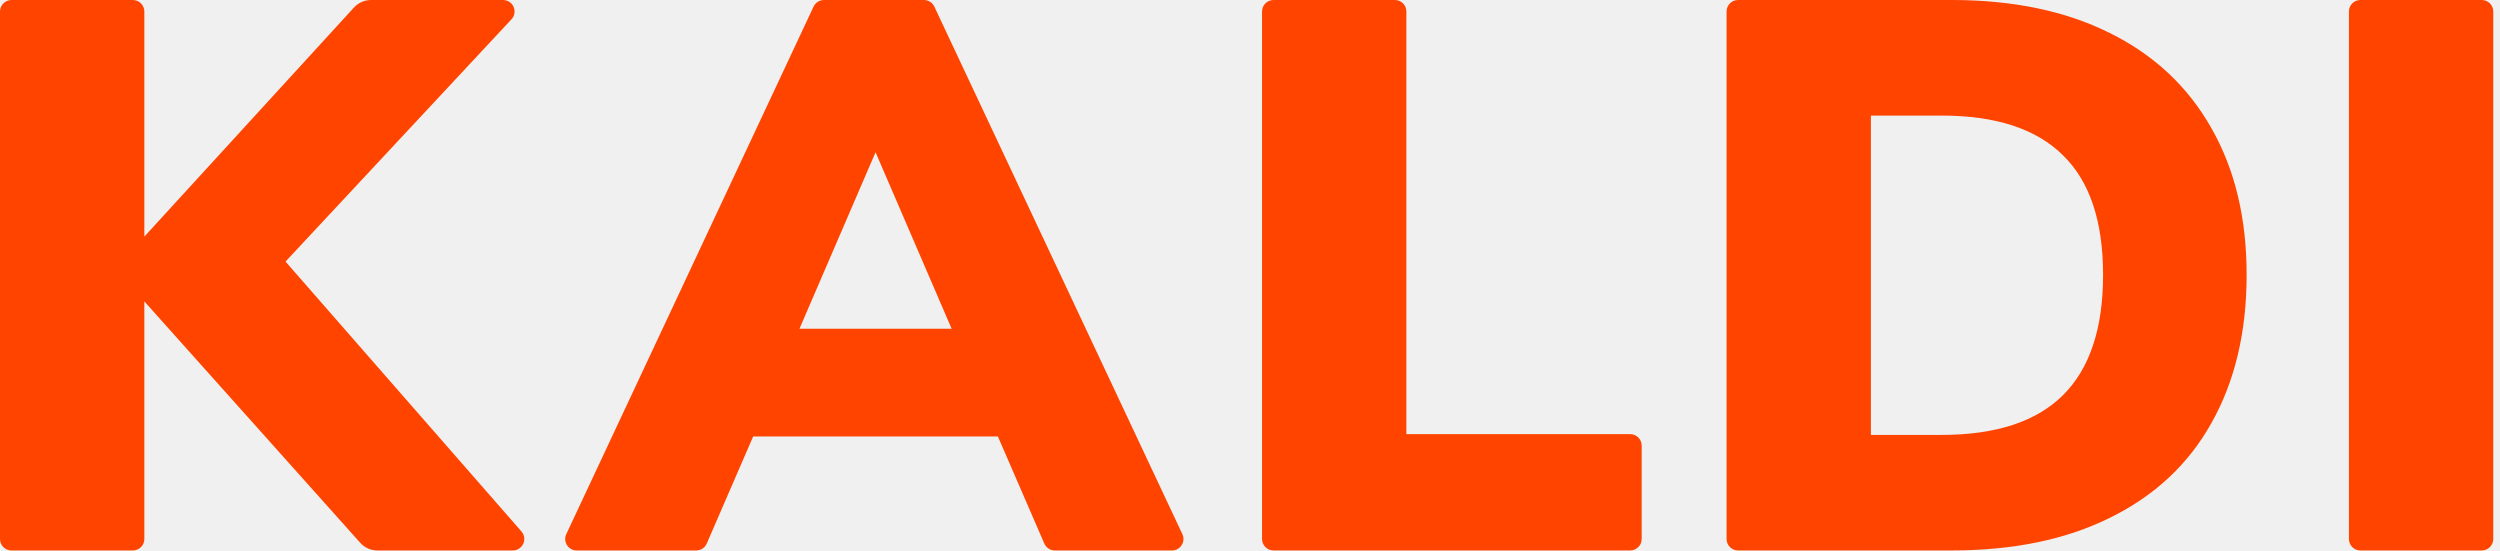
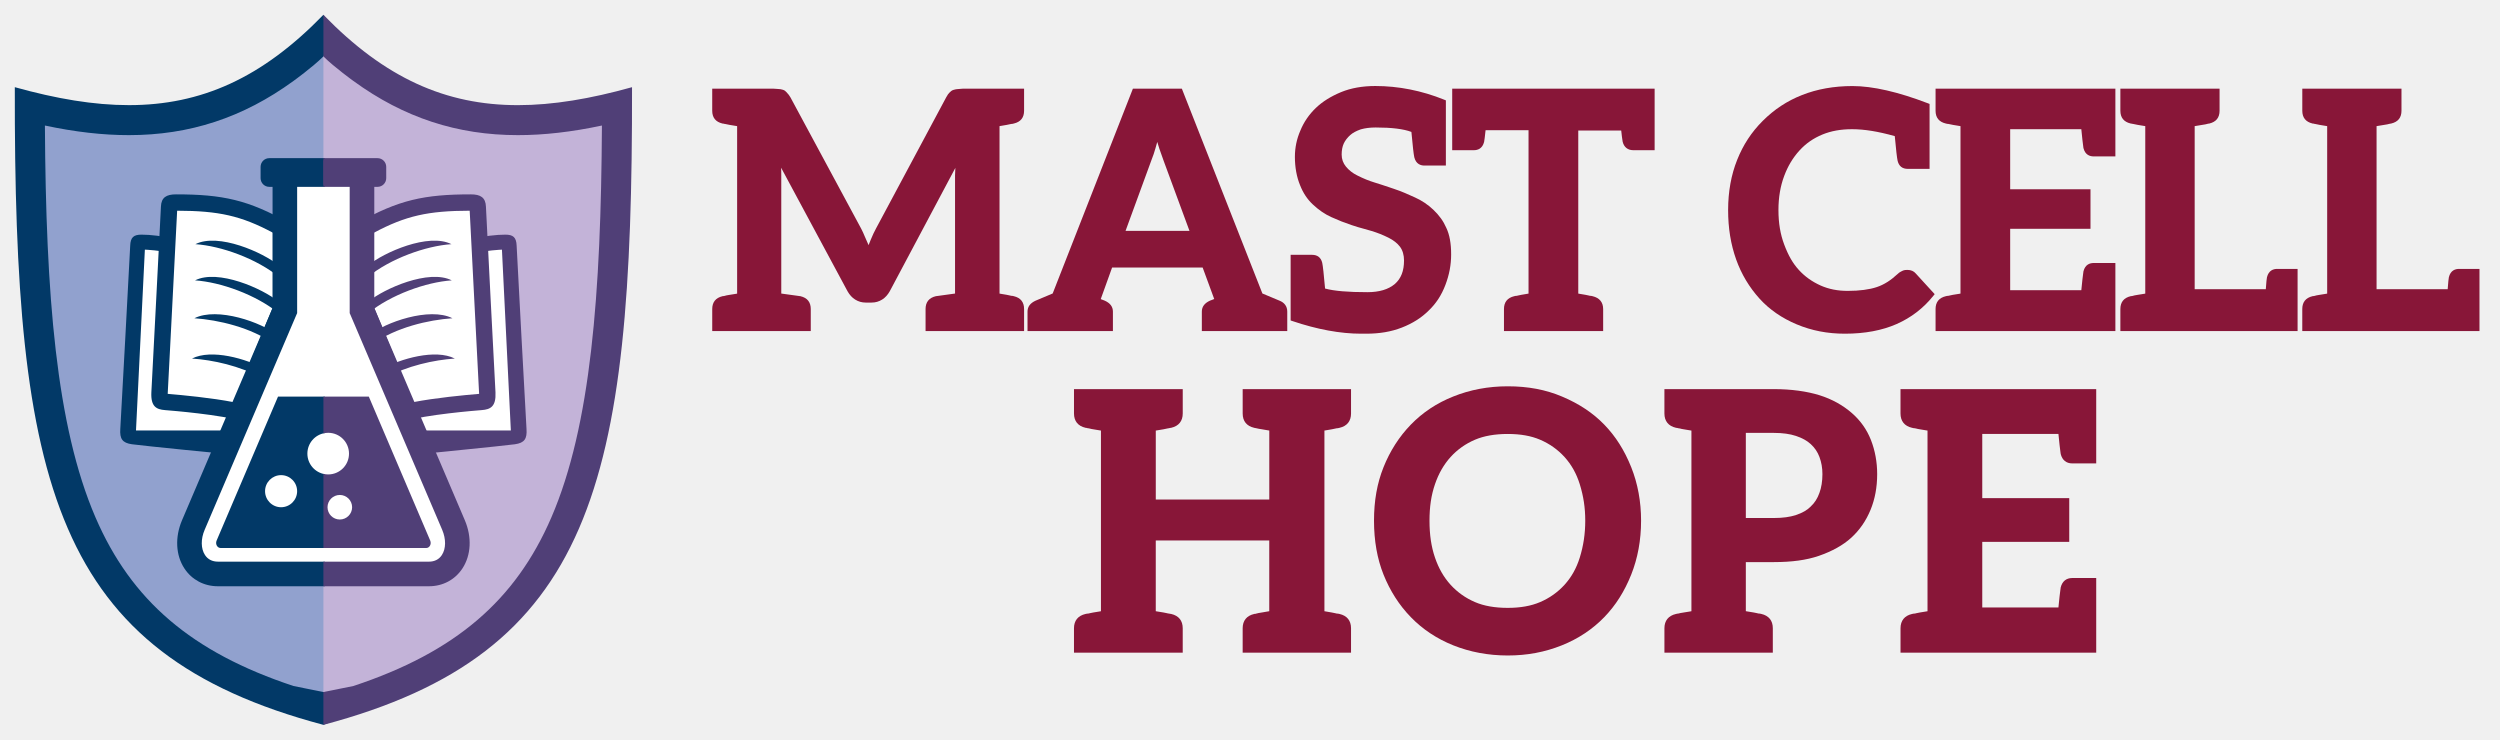
- <svg xmlns="http://www.w3.org/2000/svg" xmlns:xlink="http://www.w3.org/1999/xlink" viewBox="0 0 109 24">
-   <g transform="translate(-1470)">
-     <g style="mix-blend-mode:normal" transform="translate(1470)" fill="#f40">
-       <use xlink:href="#b" style="mix-blend-mode:normal" />
-       <use xlink:href="#c" style="mix-blend-mode:normal" />
-       <use xlink:href="#d" style="mix-blend-mode:normal" />
-       <use xlink:href="#e" style="mix-blend-mode:normal" />
-       <use xlink:href="#f" style="mix-blend-mode:normal" />
+ <svg xmlns="http://www.w3.org/2000/svg" viewBox="0 0 169 50">
+   <g>
+     <path fill="#881638" d="M69.228,22.381h-6.66v-1.49c0-0.467,0.234-0.759,0.696-0.869l0.021-0.005h0.021   c0.044-0.003,0.405-0.051,1.255-0.173v-7.992c0-0.103,0.006-0.205,0.012-0.305c0.004-0.066,0.008-0.131,0.01-0.199l-4.436,8.342   c-0.133,0.238-0.313,0.436-0.508,0.557c-0.221,0.139-0.457,0.207-0.719,0.207h-0.398c-0.263,0-0.498-0.068-0.718-0.207   c-0.197-0.121-0.376-0.318-0.508-0.553l-4.494-8.357c0.012,0.18,0.012,0.355,0.012,0.516v7.991c0.729,0.104,1.202,0.17,1.261,0.174   h0.021l0.015,0.005c0.463,0.11,0.697,0.402,0.697,0.869v1.49h-6.661v-1.49c0-0.467,0.234-0.759,0.695-0.869l0.021-0.005h0.021   c0.017,0,0.037,0,0.075-0.01c0.078-0.028,0.197-0.051,0.365-0.077c0.097-0.015,0.233-0.035,0.386-0.062   c0.039-0.006,0.079-0.013,0.12-0.02V8.526c-0.04-0.004-0.081-0.011-0.119-0.019c-0.152-0.028-0.289-0.049-0.387-0.064   c-0.088-0.014-0.161-0.029-0.219-0.045c-0.034-0.01-0.075-0.018-0.089-0.018L48.99,8.379l-0.032-0.008   c-0.038-0.014-0.059-0.014-0.075-0.014h-0.021l-0.021-0.006c-0.461-0.109-0.695-0.398-0.695-0.865V5.992h4.106   c0.08,0,0.159,0.008,0.229,0.015c0.048,0.005,0.094,0.009,0.126,0.009c0.108,0,0.235,0.024,0.316,0.053   c0.119,0.031,0.188,0.107,0.245,0.164c0.01,0.013,0.021,0.025,0.033,0.039c0.077,0.075,0.154,0.178,0.227,0.299l4.79,8.891   c0.092,0.172,0.164,0.34,0.233,0.506c0.035,0.078,0.067,0.156,0.105,0.239c0.052,0.116,0.106,0.239,0.159,0.364   c0.046-0.121,0.093-0.236,0.145-0.359c0.128-0.311,0.239-0.549,0.361-0.771l4.741-8.86c0.018-0.029,0.031-0.053,0.042-0.071   c0.051-0.09,0.098-0.17,0.167-0.236c0.076-0.078,0.17-0.172,0.308-0.205c0.094-0.025,0.198-0.051,0.312-0.051   c0.029,0,0.069-0.004,0.114-0.009C64.968,6,65.04,5.992,65.123,5.992h4.105v1.494c0,0.467-0.233,0.756-0.695,0.865l-0.028,0.006   c-0.03,0.009-0.08,0.023-0.147,0.023c-0.013,0-0.054,0.008-0.088,0.018c-0.058,0.016-0.131,0.031-0.217,0.045   c-0.087,0.013-0.191,0.033-0.314,0.054c-0.055,0.011-0.11,0.021-0.171,0.028v11.322c0.061,0.012,0.117,0.02,0.171,0.029   c0.123,0.023,0.229,0.04,0.314,0.053c0.086,0.014,0.159,0.031,0.217,0.046c0.034,0.009,0.075,0.021,0.089,0.021l0,0   c0.067,0,0.117,0.012,0.146,0.02l0.028,0.006c0.462,0.11,0.695,0.402,0.695,0.869V22.381z" />
+     <path fill="#881638" d="M87.018,22.381h-5.774v-1.314c0-0.33,0.18-0.573,0.55-0.743c0.02-0.011,0.049-0.022,0.099-0.037   c0.048-0.019,0.11-0.044,0.189-0.074l-0.03-0.079l-0.753-2.049h-6.121l-0.768,2.135c0.071,0.027,0.13,0.05,0.175,0.067   c0.047,0.015,0.078,0.026,0.102,0.04c0.366,0.167,0.546,0.41,0.546,0.74v1.314h-5.773v-1.314c0-0.33,0.179-0.573,0.549-0.743   l0.01-0.004c0.086-0.034,0.379-0.159,0.821-0.345l0.321-0.135l5.424-13.848h3.307l5.446,13.848l0.332,0.139   c0.437,0.184,0.727,0.308,0.812,0.341c0.351,0.134,0.537,0.392,0.537,0.747V22.381z M76.087,15.607h4.322l-1.746-4.736   c-0.048-0.13-0.096-0.266-0.146-0.412c-0.044-0.127-0.091-0.262-0.144-0.407c-0.051-0.144-0.097-0.299-0.142-0.458   c-0.045,0.149-0.088,0.298-0.125,0.441c-0.071,0.27-0.157,0.494-0.232,0.691c-0.021,0.057-0.042,0.112-0.062,0.168L76.087,15.607z" />
+     <path fill="#881638" d="M92.35,22.558h-0.333c-1.41,0-2.972-0.287-4.646-0.853l-0.124-0.042v-4.437h1.447   c0.367,0,0.599,0.181,0.688,0.537c0.045,0.205,0.107,0.757,0.193,1.742c0.612,0.167,1.551,0.246,2.862,0.246   c0.801,0,1.423-0.187,1.852-0.553c0.419-0.361,0.623-0.879,0.623-1.588c0-0.369-0.094-0.695-0.274-0.932   c-0.176-0.234-0.438-0.44-0.776-0.609c-0.376-0.188-0.739-0.332-1.145-0.455c-0.157-0.047-0.317-0.092-0.479-0.137   c-0.29-0.079-0.59-0.161-0.88-0.264c-0.444-0.148-0.892-0.323-1.366-0.539c-0.429-0.193-0.848-0.48-1.246-0.854   c-0.375-0.351-0.658-0.779-0.865-1.309c-0.227-0.549-0.346-1.209-0.346-1.904c0-0.624,0.125-1.223,0.37-1.78   c0.226-0.563,0.593-1.101,1.061-1.544c0.444-0.422,1-0.769,1.696-1.058c0.663-0.272,1.438-0.411,2.308-0.411   c1.571,0,3.138,0.312,4.656,0.924l0.115,0.047v4.407h-1.446c-0.252,0-0.574-0.097-0.689-0.562   c-0.046-0.207-0.108-0.765-0.195-1.712c-0.519-0.198-1.33-0.3-2.418-0.3c-0.388,0-0.707,0.043-1.008,0.127   c-0.312,0.11-0.544,0.238-0.707,0.384c-0.196,0.173-0.349,0.374-0.443,0.579c-0.091,0.199-0.139,0.455-0.139,0.742   c0,0.307,0.098,0.579,0.291,0.814c0.198,0.242,0.453,0.443,0.761,0.594c0.427,0.217,0.798,0.365,1.166,0.477   c0.334,0.1,0.662,0.212,1.008,0.327c0.115,0.038,0.231,0.077,0.349,0.119c0.475,0.155,0.928,0.361,1.368,0.56   c0.46,0.205,0.88,0.484,1.247,0.831c0.399,0.375,0.689,0.778,0.887,1.237c0.216,0.456,0.324,1.038,0.324,1.778   c0,0.719-0.124,1.381-0.39,2.079c-0.26,0.689-0.63,1.254-1.129,1.729c-0.482,0.482-1.092,0.87-1.811,1.148   C94.049,22.424,93.26,22.558,92.35,22.558z" />
+     <path fill="#881638" d="M108.373,22.381h-6.705v-1.49c0-0.467,0.234-0.759,0.697-0.869l0.027-0.006   c0.031-0.008,0.082-0.02,0.148-0.02c0.012,0,0.055-0.012,0.087-0.021c0.06-0.015,0.133-0.032,0.219-0.046   c0.085-0.013,0.191-0.029,0.314-0.053c0.053-0.01,0.11-0.018,0.169-0.029V8.802h-2.904c-0.043,0.442-0.083,0.702-0.097,0.774   l-0.002,0.016c-0.117,0.463-0.438,0.561-0.688,0.561h-1.469v-4.16h13.684v4.16h-1.449c-0.362,0-0.621-0.205-0.709-0.561   l-0.004-0.016c-0.036-0.211-0.067-0.466-0.097-0.754h-2.903v11.025c0.059,0.012,0.116,0.02,0.17,0.029   c0.122,0.023,0.229,0.04,0.312,0.053c0.089,0.014,0.161,0.031,0.219,0.046c0.034,0.009,0.076,0.021,0.089,0.021l0,0   c0.065,0,0.116,0.012,0.147,0.02l0.027,0.006c0.471,0.112,0.718,0.41,0.718,0.869V22.381z" />
+     <path fill="#881638" d="M124.716,22.558c-1.175,0-2.242-0.206-3.262-0.633c-0.996-0.417-1.839-1-2.502-1.729   c-0.702-0.774-1.236-1.668-1.588-2.656c-0.366-1.027-0.543-2.121-0.543-3.342c0-1.234,0.206-2.377,0.611-3.39   c0.406-1.019,0.971-1.879,1.725-2.633c0.783-0.781,1.652-1.354,2.655-1.748c1.013-0.403,2.162-0.61,3.412-0.61   c1.373,0,3.086,0.393,5.097,1.163l0.118,0.046v4.39h-1.472c-0.366,0-0.598-0.181-0.687-0.54c-0.045-0.2-0.107-0.734-0.193-1.674   c-1.11-0.313-2.054-0.468-2.886-0.468c-0.763,0-1.421,0.118-2.011,0.362c-0.611,0.254-1.118,0.606-1.552,1.084   c-0.44,0.485-0.777,1.045-1.027,1.715c-0.257,0.683-0.388,1.457-0.388,2.303c0,0.874,0.127,1.637,0.388,2.33   c0.279,0.743,0.582,1.272,0.983,1.711c0.411,0.455,0.899,0.801,1.489,1.066c0.554,0.242,1.135,0.359,1.83,0.359   c0.396,0,0.762-0.023,1.084-0.066c0.331-0.045,0.625-0.106,0.875-0.192c0.238-0.078,0.492-0.2,0.734-0.355   c0.21-0.133,0.441-0.314,0.706-0.557c0.082-0.081,0.189-0.136,0.285-0.183c0.129-0.065,0.251-0.065,0.349-0.065   c0.235,0,0.431,0.083,0.562,0.244l1.276,1.395l-0.1,0.124c-0.666,0.829-1.495,1.464-2.462,1.892   C127.234,22.338,126.056,22.558,124.716,22.558z" />
+     <path fill="#881638" d="M143,22.381h-12.156v-1.49c0-0.467,0.234-0.759,0.697-0.869l0.028-0.006c0.03-0.008,0.081-0.02,0.147-0.02   c0.014,0,0.055-0.012,0.087-0.021c0.059-0.015,0.132-0.032,0.218-0.046c0.1-0.015,0.233-0.036,0.389-0.062   c0.038-0.006,0.077-0.013,0.119-0.02V8.526c-0.042-0.004-0.081-0.011-0.118-0.019c-0.155-0.028-0.29-0.049-0.39-0.064   c-0.086-0.014-0.159-0.029-0.218-0.045c-0.033-0.01-0.074-0.018-0.089-0.018l0,0c-0.064,0-0.115-0.015-0.145-0.023l-0.028-0.006   c-0.463-0.109-0.697-0.398-0.697-0.865V5.992H143v4.581h-1.47c-0.25,0-0.572-0.098-0.688-0.561l-0.005-0.024l-0.011-0.092   c-0.025-0.197-0.077-0.586-0.129-1.163h-4.809v4.061h5.429v2.673h-5.429v4.152h4.809c0.053-0.577,0.104-0.969,0.129-1.163   l0.016-0.115c0.116-0.464,0.438-0.562,0.688-0.562H143V22.381z" />
+     <path fill="#881638" d="M155.316,22.381h-11.979v-1.49c0-0.467,0.234-0.759,0.698-0.869l0.021-0.005h0.021   c0.015,0,0.035,0,0.074-0.01c0.076-0.028,0.196-0.051,0.364-0.077c0.099-0.015,0.233-0.036,0.387-0.062   c0.039-0.006,0.078-0.013,0.118-0.02V8.526c-0.04-0.004-0.079-0.011-0.117-0.019c-0.154-0.028-0.289-0.049-0.388-0.064   c-0.087-0.014-0.159-0.029-0.219-0.045c-0.032-0.01-0.074-0.018-0.089-0.018l-0.025-0.002l-0.031-0.008   c-0.039-0.014-0.06-0.014-0.074-0.014h-0.021l-0.021-0.006c-0.464-0.109-0.698-0.398-0.698-0.865V5.992h6.706v1.494   c0,0.467-0.234,0.756-0.695,0.865l-0.021,0.006h-0.021c-0.017,0-0.038,0-0.075,0.014c-0.078,0.023-0.197,0.05-0.365,0.072   c-0.098,0.016-0.235,0.036-0.389,0.064c-0.037,0.008-0.078,0.016-0.117,0.019v11.025h4.807l0.005-0.047   c0.035-0.463,0.053-0.673,0.076-0.764c0.117-0.467,0.439-0.562,0.688-0.562h1.381V22.381z" />
+     <path fill="#881638" d="M167.612,22.381h-11.978v-1.49c0-0.467,0.233-0.759,0.695-0.869l0.021-0.005h0.021   c0.016,0,0.037,0,0.075-0.01c0.078-0.028,0.197-0.051,0.364-0.077c0.098-0.015,0.233-0.035,0.387-0.062   c0.038-0.006,0.079-0.013,0.12-0.02V8.526c-0.04-0.004-0.081-0.011-0.118-0.019c-0.155-0.028-0.29-0.049-0.389-0.064   c-0.086-0.014-0.16-0.029-0.217-0.045c-0.034-0.01-0.075-0.018-0.089-0.018l-0.025-0.002l-0.032-0.008   c-0.038-0.014-0.059-0.014-0.075-0.014h-0.021l-0.021-0.006c-0.462-0.109-0.695-0.398-0.695-0.865V5.992h6.705v1.494   c0,0.467-0.234,0.756-0.697,0.865l-0.021,0.006h-0.021c-0.015,0-0.035,0-0.075,0.014c-0.076,0.023-0.195,0.05-0.363,0.072   c-0.1,0.016-0.234,0.036-0.39,0.064c-0.038,0.008-0.076,0.016-0.117,0.019v11.025h4.807l0.004-0.047   c0.038-0.463,0.054-0.673,0.077-0.764c0.115-0.467,0.438-0.562,0.688-0.562h1.381V22.381z" />
+     <path fill="#881638" d="M91.329,44.119h-7.325v-1.648c0-0.514,0.269-0.849,0.778-0.967l0.026-0.006h0.025   c0.017,0,0.035,0,0.071-0.014c0.087-0.027,0.217-0.055,0.4-0.08c0.091-0.015,0.206-0.033,0.338-0.059   c0.052-0.01,0.104-0.017,0.16-0.027v-4.783H78.13v4.783c0.035,0.006,0.07,0.013,0.104,0.018c0.165,0.028,0.312,0.051,0.417,0.068   c0.096,0.014,0.176,0.031,0.239,0.049c0.033,0.01,0.077,0.021,0.091,0.022h0.038l0.032,0.009c0.037,0.014,0.056,0.014,0.07,0.014   h0.027l0.026,0.006c0.509,0.118,0.778,0.453,0.778,0.967v1.648h-7.351v-1.648c0-0.514,0.27-0.849,0.778-0.967l0.032-0.006   c0.031-0.01,0.091-0.022,0.165-0.022c0.011-0.001,0.055-0.013,0.088-0.022c0.063-0.017,0.144-0.035,0.24-0.049   c0.105-0.018,0.251-0.04,0.417-0.068c0.033-0.005,0.068-0.012,0.103-0.018V29.106c-0.033-0.005-0.066-0.009-0.096-0.015   c-0.171-0.031-0.319-0.055-0.424-0.071c-0.097-0.013-0.177-0.032-0.24-0.05c-0.033-0.009-0.077-0.018-0.091-0.018h-0.038   l-0.032-0.014c-0.037-0.013-0.056-0.013-0.07-0.013h-0.027l-0.026-0.007c-0.509-0.117-0.778-0.453-0.778-0.967v-1.647h7.351v1.647   c0,0.514-0.27,0.85-0.778,0.967l-0.026,0.007h-0.027c-0.015,0-0.033,0-0.07,0.013l-0.035,0.014h-0.038   c-0.011,0-0.055,0.009-0.088,0.018c-0.063,0.018-0.144,0.037-0.239,0.05c-0.107,0.017-0.256,0.04-0.424,0.071   c-0.031,0.006-0.064,0.01-0.097,0.015v4.663h7.673v-4.664c-0.056-0.006-0.106-0.017-0.157-0.026   c-0.134-0.024-0.25-0.045-0.341-0.059c-0.161-0.021-0.281-0.046-0.366-0.069c-0.057-0.004-0.101-0.018-0.127-0.024h-0.004   l-0.026-0.007c-0.51-0.117-0.778-0.453-0.778-0.967v-1.647h7.325v1.647c0,0.514-0.269,0.85-0.777,0.967l-0.031,0.007   c-0.033,0.009-0.091,0.026-0.166,0.026c-0.013,0-0.057,0.009-0.087,0.018c-0.065,0.018-0.145,0.037-0.24,0.05   c-0.091,0.014-0.206,0.034-0.341,0.059c-0.049,0.01-0.102,0.021-0.157,0.026v12.213c0.057,0.011,0.109,0.018,0.159,0.027   c0.135,0.025,0.249,0.044,0.339,0.059c0.096,0.014,0.175,0.031,0.24,0.049c0.03,0.01,0.074,0.021,0.09,0.022   c0.001,0,0.001,0,0.001,0c0.071,0,0.129,0.013,0.162,0.022h0.006l0.025,0.006c0.509,0.118,0.777,0.453,0.777,0.967V44.119z" />
+     <path fill="#881638" d="M101.922,44.311c-1.303,0-2.543-0.23-3.685-0.688c-1.105-0.443-2.069-1.082-2.864-1.903   c-0.786-0.807-1.407-1.779-1.848-2.881c-0.426-1.065-0.642-2.286-0.642-3.64s0.21-2.535,0.642-3.613   c0.44-1.102,1.062-2.07,1.848-2.882c0.795-0.821,1.759-1.46,2.864-1.899c1.143-0.461,2.382-0.691,3.685-0.691   c1.367,0,2.566,0.225,3.667,0.691c1.159,0.488,2.095,1.111,2.859,1.899c0.769,0.793,1.366,1.736,1.824,2.882   c0.44,1.104,0.665,2.318,0.665,3.613c0,1.311-0.225,2.535-0.665,3.64c-0.458,1.146-1.056,2.089-1.824,2.881   c-0.795,0.821-1.758,1.46-2.864,1.903C104.427,44.087,103.229,44.311,101.922,44.311z M101.922,29.336   c-0.865,0-1.609,0.131-2.212,0.389c-0.639,0.272-1.192,0.666-1.648,1.166c-0.458,0.508-0.806,1.109-1.057,1.841   c-0.254,0.736-0.371,1.524-0.371,2.468c0,0.951,0.121,1.768,0.371,2.494c0.251,0.735,0.599,1.336,1.057,1.84   c0.456,0.5,1.01,0.895,1.648,1.167c0.603,0.261,1.347,0.391,2.212,0.391c0.863,0,1.578-0.13,2.19-0.391   c0.639-0.272,1.192-0.667,1.648-1.167c0.469-0.516,0.805-1.115,1.03-1.834c0.251-0.805,0.373-1.62,0.373-2.5   c0-0.871-0.118-1.657-0.373-2.475c-0.226-0.717-0.562-1.318-1.03-1.834c-0.456-0.5-1.01-0.894-1.649-1.166   C103.5,29.463,102.785,29.336,101.922,29.336z" />
+     <path fill="#881638" d="M119.842,44.119h-7.327v-1.648c0-0.514,0.271-0.849,0.779-0.967l0.031-0.006   c0.027-0.008,0.07-0.021,0.125-0.021c0.085-0.026,0.207-0.048,0.368-0.072c0.105-0.018,0.252-0.04,0.418-0.068   c0.034-0.006,0.068-0.012,0.104-0.018V29.106c-0.034-0.005-0.067-0.009-0.099-0.015c-0.171-0.031-0.318-0.055-0.424-0.071   c-0.096-0.013-0.177-0.032-0.24-0.05c-0.032-0.009-0.076-0.018-0.09-0.018h-0.038l-0.033-0.014   c-0.038-0.013-0.057-0.013-0.071-0.013h-0.027l-0.025-0.007c-0.509-0.117-0.779-0.453-0.779-0.967v-1.647h7.407   c1.152,0,2.224,0.146,3.093,0.418c0.824,0.261,1.555,0.663,2.172,1.2c0.577,0.502,1.011,1.113,1.287,1.816   c0.281,0.718,0.424,1.496,0.424,2.314c0,0.886-0.152,1.696-0.45,2.418c-0.309,0.746-0.736,1.363-1.305,1.883   c-0.55,0.501-1.287,0.912-2.193,1.225c-0.826,0.283-1.814,0.42-3.027,0.42h-1.904v3.318c0.035,0.006,0.071,0.013,0.104,0.018   c0.166,0.028,0.312,0.051,0.417,0.068c0.097,0.014,0.177,0.032,0.24,0.049c0.033,0.01,0.077,0.021,0.091,0.022l0,0   c0.071,0,0.131,0.013,0.162,0.022h0.006l0.026,0.006c0.508,0.118,0.778,0.453,0.778,0.967V44.119z M118.018,35.017h1.904   c0.582,0,1.081-0.066,1.487-0.202c0.432-0.144,0.746-0.323,0.99-0.568l0.006-0.008c0.259-0.236,0.457-0.543,0.587-0.916   c0.133-0.349,0.204-0.799,0.204-1.268c0-0.422-0.066-0.803-0.202-1.166c-0.127-0.338-0.319-0.623-0.589-0.869   c-0.252-0.231-0.577-0.411-0.996-0.551c-0.406-0.135-0.905-0.205-1.487-0.205h-1.904V35.017z" />
+     <path fill="#881638" d="M141.705,44.119h-13.23v-1.648c0-0.514,0.27-0.849,0.778-0.967l0.032-0.006   c0.033-0.01,0.091-0.022,0.165-0.022c0.011-0.001,0.056-0.013,0.088-0.022c0.063-0.018,0.144-0.035,0.24-0.049   c0.105-0.018,0.251-0.04,0.417-0.068c0.035-0.005,0.068-0.012,0.105-0.018V29.106c-0.034-0.005-0.068-0.009-0.1-0.015   c-0.171-0.031-0.318-0.055-0.423-0.071c-0.097-0.013-0.177-0.032-0.24-0.05c-0.032-0.009-0.077-0.018-0.091-0.018l0,0   c-0.071,0-0.129-0.018-0.162-0.026h-0.006l-0.026-0.007c-0.508-0.117-0.778-0.453-0.778-0.967v-1.647h13.23v5.021h-1.623   c-0.399,0-0.674-0.224-0.776-0.632l-0.004-0.026l-0.014-0.101c-0.03-0.227-0.081-0.626-0.137-1.232h-5.149v4.338h5.88v2.958h-5.88   v4.433h5.149c0.056-0.605,0.106-1.004,0.137-1.23l0.018-0.131c0.103-0.405,0.377-0.629,0.776-0.629h1.623V44.119z" />
+   </g>
+   <path fill="#91A1CE" d="M1.993,7.23c0,0-0.277,14.307,1.569,22.522s6.669,15.784,18.393,18.37c0-12.555,0-45.785,0-45.785  s-3.9,4.246-9.346,5.445C7.163,8.984,1.993,7.23,1.993,7.23z" />
+   <path fill="#C3B3D8" d="M41.732,7.23c0,0,0.277,14.307-1.569,22.522s-6.577,15.784-18.3,18.37c0-12.555,0-45.785,0-45.785  s3.808,4.246,9.254,5.445C36.562,8.984,41.732,7.23,41.732,7.23z" />
+   <polygon fill="#FFFFFF" points="11.293,16.369 11.478,13.693 14.431,13.785 19.139,15.262 19.324,11.477 24.678,11.662   24.678,15.354 27.354,13.97 32.154,13.508 32.524,16.277 34.277,16.277 35.108,29.293 28.647,29.939 30.955,36.031 30.308,38.339   13.785,38.523 12.585,36.216 15.262,29.847 8.616,29.293 9.354,16.186 " />
+   <g>
+     <g>
+       <path fill="#023967" d="M15.609,30.723c0,0-5.926-0.584-6.691-0.691c-0.647-0.092-0.832-0.368-0.786-1.039    C8.17,28.44,8.779,17.152,8.802,16.6c0.023-0.554,0.231-0.738,0.761-0.738c0.558,0,1.568,0.092,2.007,0.302    c-0.046,0.415-0.046,0.737-0.093,0.968c-0.507-0.209-1.684-0.256-1.684-0.256l-0.6,12.223h7.108L15.609,30.723z" />
+       <path fill="#023967" d="M11.975,14.244c2.808,0.007,4.323,0.34,6.474,1.488v5.032c-0.354,0.862-1.755,4.272-2.646,6.424    c-1.507-0.296-3.486-0.481-4.466-0.563c0.001-0.014,0.001-0.031,0.002-0.051c0.009-0.17,0.074-1.418,0.157-3.004    C11.666,20.287,11.919,15.46,11.975,14.244 M11.895,13.139c-0.647,0-0.993,0.209-1.016,0.829    c-0.03,0.812-0.621,12.001-0.647,12.556c-0.046,0.969,0.347,1.154,0.923,1.199c0.469,0.037,3.739,0.301,5.309,0.764    c0.922-2.217,3.092-7.5,3.092-7.5v-5.908C16.786,13.507,15.033,13.139,11.895,13.139L11.895,13.139z" />
+       <path fill="#023967" d="M18.84,17.939c-1.061-0.879-4.084-2.217-5.631-1.433c1.732,0.117,4.131,0.97,5.677,2.237    C18.862,18.375,18.84,17.939,18.84,17.939z" />
+       <path fill="#023967" d="M18.816,20.383c-1.061-0.876-4.084-2.213-5.631-1.43c1.732,0.117,4.131,0.969,5.677,2.238    C18.84,20.822,18.816,20.383,18.816,20.383z" />
+       <path fill="#023967" d="M18.771,22.67c-1.062-0.879-4.085-1.939-5.631-1.156c1.622,0.109,3.833,0.623,5.377,1.73    C18.609,23.061,18.771,22.67,18.771,22.67z" />
+       <path fill="#023967" d="M17.968,24.969c-1.343-0.742-3.688-1.392-4.99-0.731c1.403,0.093,3.242,0.491,4.712,1.31    C17.825,25.301,17.872,25.184,17.968,24.969z" />
    </g>
+     <path fill="#023967" d="M21.955,39.631h-7.223c-0.937,0-1.76-0.437-2.261-1.196c-0.596-0.899-0.655-2.124-0.163-3.274   c1.025-2.395,5.515-12.92,6.117-14.334V10.83h3.438v1.662h-1.776v8.674L20.02,21.32c-0.051,0.121-5.09,11.94-6.185,14.494   c-0.269,0.626-0.259,1.279,0.023,1.707c0.193,0.295,0.496,0.446,0.874,0.446h7.223V39.631z" />
+     <path fill="#023967" d="M20.779,30.664c0-0.697,0.509-1.279,1.176-1.387v-2.467h-3.161c0,0-4.062,9.51-4.154,9.74   c-0.093,0.23,0.046,0.495,0.278,0.495c0.23,0,7.037,0,7.037,0l0.003-4.991C21.29,31.947,20.779,31.364,20.779,30.664z    M19.001,34.289c-0.598,0-1.083-0.487-1.083-1.086c0-0.598,0.485-1.084,1.083-1.084c0.6,0,1.085,0.486,1.085,1.084   C20.086,33.802,19.601,34.289,19.001,34.289z" />
+     <path fill="#023967" d="M21.955,12.631h-3.754c-0.322,0-0.585-0.264-0.585-0.587v-0.766c0-0.323,0.263-0.587,0.585-0.587h3.754   V12.631z" />
+     <path fill="#023967" d="M19.833,46.372c-6.891-2.284-10.96-5.786-13.381-11.403c-2.669-6.191-3.351-15.09-3.416-26.483   c2.055,0.438,3.929,0.649,5.676,0.649c4.095,0,7.707-1.174,11.12-3.658c0,0,1.27-0.911,2.029-1.661   c0-0.157,0.556,0.104,0.556,0.104V1.796L21.862,1l0,0c-4.161,4.288-8.281,6.107-13.149,6.107c-2.364,0-4.903-0.43-7.712-1.214   C0.954,32.811,3.655,44.165,21.862,49l0.556-0.219v-1.939l-0.556-0.059L19.833,46.372z" />
  </g>
-   <defs>
-     <path id="b" d="M22.735 23.171c.283.323.053.829-.376.829h-5.907c-.285 0-.556-.121-.745-.333l-9.414-10.526v10.36c0 .276-.224.5-.5.5h-5.293c-.276 0-.5-.224-.5-.5v-23c0-.276.224-.5.5-.5h5.293c.276 0 .5.224.5.5v9.815l9.141-9.99c.19-.207.457-.325.738-.325h5.762c.437 0 .664.521.366.841l-9.851 10.563 10.287 11.767z" />
-     <path id="c" d="M45.991 24c-.199 0-.38-.118-.459-.301l-2.024-4.669h-10.67l-2.024 4.669c-.079.183-.259.301-.459.301h-5.212c-.366 0-.608-.381-.453-.712l10.782-23c.082-.176.259-.288.453-.288h4.358c.194 0 .37.112.453.287l10.815 23c.156.332-.086.713-.452.713h-5.108zm-11.135-9.668h6.635l-3.317-7.694-3.317 7.694z" />
-     <path id="d" d="M55.525 24c-.276 0-.5-.224-.5-.5v-23c0-.276.224-.5.5-.5h5.293c.276 0 .5.224.5.5v18.428h9.759c.276 0 .5.224.5.5v4.072c0 .276-.224.5-.5.5h-15.552z" />
-     <path id="e" d="M75.279.5c0-.276.224-.5.5-.5h9.315c2.667 0 4.959.477 6.874 1.43 1.938.953 3.42 2.338 4.446 4.153 1.026 1.793 1.539 3.926 1.539 6.4 0 2.496-.513 4.652-1.539 6.468-1.003 1.793-2.474 3.166-4.412 4.119-1.915.953-4.218 1.43-6.908 1.43h-9.315c-.276 0-.5-.224-.5-.5v-23zm9.37 18.462c2.371 0 4.138-.579 5.301-1.736 1.163-1.157 1.744-2.905 1.744-5.242 0-2.338-.581-4.074-1.744-5.209-1.163-1.157-2.93-1.736-5.301-1.736h-3.078v13.923h3.078z" />
-     <path id="f" d="M102.913 24c-.276 0-.5-.224-.5-.5v-23c0-.276.224-.5.5-.5h5.293c.276 0 .5.224.5.5v23c0 .276-.224.5-.5.5h-5.293z" />
-   </defs>
+   <g>
+     <g>
+       <path fill="#503F77" d="M28.116,30.723c0,0,5.928-0.584,6.693-0.691c0.646-0.092,0.83-0.368,0.783-1.039    c-0.037-0.552-0.645-11.84-0.668-12.393c-0.023-0.554-0.23-0.738-0.763-0.738c-0.558,0-1.569,0.092-2.007,0.302    c0.046,0.415,0.046,0.737,0.092,0.968c0.508-0.209,1.685-0.256,1.685-0.256l0.602,12.223h-7.108L28.116,30.723z" />
+       <path fill="#503F77" d="M31.751,14.244c0.057,1.216,0.309,6.043,0.48,9.326c0.082,1.586,0.148,2.834,0.155,3.004    c0.001,0.02,0.002,0.037,0.002,0.051c-0.977,0.082-2.958,0.268-4.463,0.563c-0.892-2.151-2.295-5.562-2.647-6.424v-5.032    C27.429,14.584,28.943,14.251,31.751,14.244 M31.833,13.139c-3.139,0-4.893,0.368-7.662,1.939v5.908c0,0,2.169,5.283,3.093,7.5    c1.569-0.463,4.837-0.727,5.307-0.764c0.578-0.045,0.97-0.23,0.924-1.199c-0.026-0.555-0.617-11.744-0.646-12.556    C32.825,13.348,32.478,13.139,31.833,13.139L31.833,13.139z" />
+       <path fill="#503F77" d="M24.886,17.939c1.062-0.879,4.085-2.217,5.631-1.433c-1.73,0.117-4.131,0.97-5.677,2.237    C24.862,18.375,24.886,17.939,24.886,17.939z" />
+       <path fill="#503F77" d="M24.909,20.383c1.062-0.876,4.085-2.213,5.631-1.43c-1.73,0.117-4.131,0.969-5.678,2.238    C24.886,20.822,24.909,20.383,24.909,20.383z" />
+       <path fill="#503F77" d="M24.955,22.67c1.062-0.879,4.085-1.939,5.631-1.156c-1.623,0.109-3.832,0.623-5.377,1.73    C25.116,23.061,24.955,22.67,24.955,22.67z" />
+       <path fill="#503F77" d="M25.758,24.969c1.345-0.742,3.69-1.392,4.989-0.731c-1.4,0.093-3.241,0.491-4.711,1.31    C25.901,25.301,25.855,25.184,25.758,24.969z" />
+     </g>
+     <path fill="#503F77" d="M21.862,46.783V49C40.07,44.165,42.771,32.811,42.725,5.894c-2.807,0.784-5.348,1.214-7.712,1.214   c-4.866,0-8.986-1.819-13.15-6.107l0,0c0,0,0,1.902,0,2.815c0.763,0.75,2.032,1.661,2.032,1.661   c3.412,2.484,7.025,3.658,11.118,3.658c1.749,0,3.623-0.211,5.677-0.649c-0.063,11.394-0.745,20.292-3.414,26.483   c-2.422,5.617-6.49,9.119-13.381,11.403L21.862,46.783z" />
+     <path fill="#503F77" d="M28.994,39.631h-7.132v-1.663h7.132c0.379,0,0.682-0.151,0.875-0.446c0.282-0.428,0.29-1.081,0.023-1.707   c-1.097-2.554-6.136-14.373-6.186-14.494l-0.067-0.154v-8.674h-1.777V10.83h3.44v9.996c0.602,1.414,5.09,11.939,6.117,14.334   c0.492,1.15,0.431,2.375-0.164,3.274C30.755,39.194,29.931,39.631,28.994,39.631z" />
+     <path fill="#503F77" d="M29.086,36.551c-0.092-0.23-4.154-9.74-4.154-9.74h-3.069v2.484c0.105-0.022,0.212-0.038,0.323-0.038   c0.777,0,1.407,0.632,1.407,1.407c0,0.78-0.63,1.408-1.407,1.408c-0.111,0-0.218-0.016-0.323-0.038v5.012c0,0,6.717,0,6.947,0   S29.179,36.781,29.086,36.551z M22.971,35.119c-0.458,0-0.831-0.372-0.831-0.83s0.373-0.83,0.831-0.83s0.832,0.372,0.832,0.83   S23.429,35.119,22.971,35.119z" />
+     <path fill="#503F77" d="M26.109,12.044c0,0.323-0.263,0.587-0.585,0.587h-3.662v-1.939h3.662c0.322,0,0.585,0.264,0.585,0.587   V12.044z" />
+   </g>
</svg>
